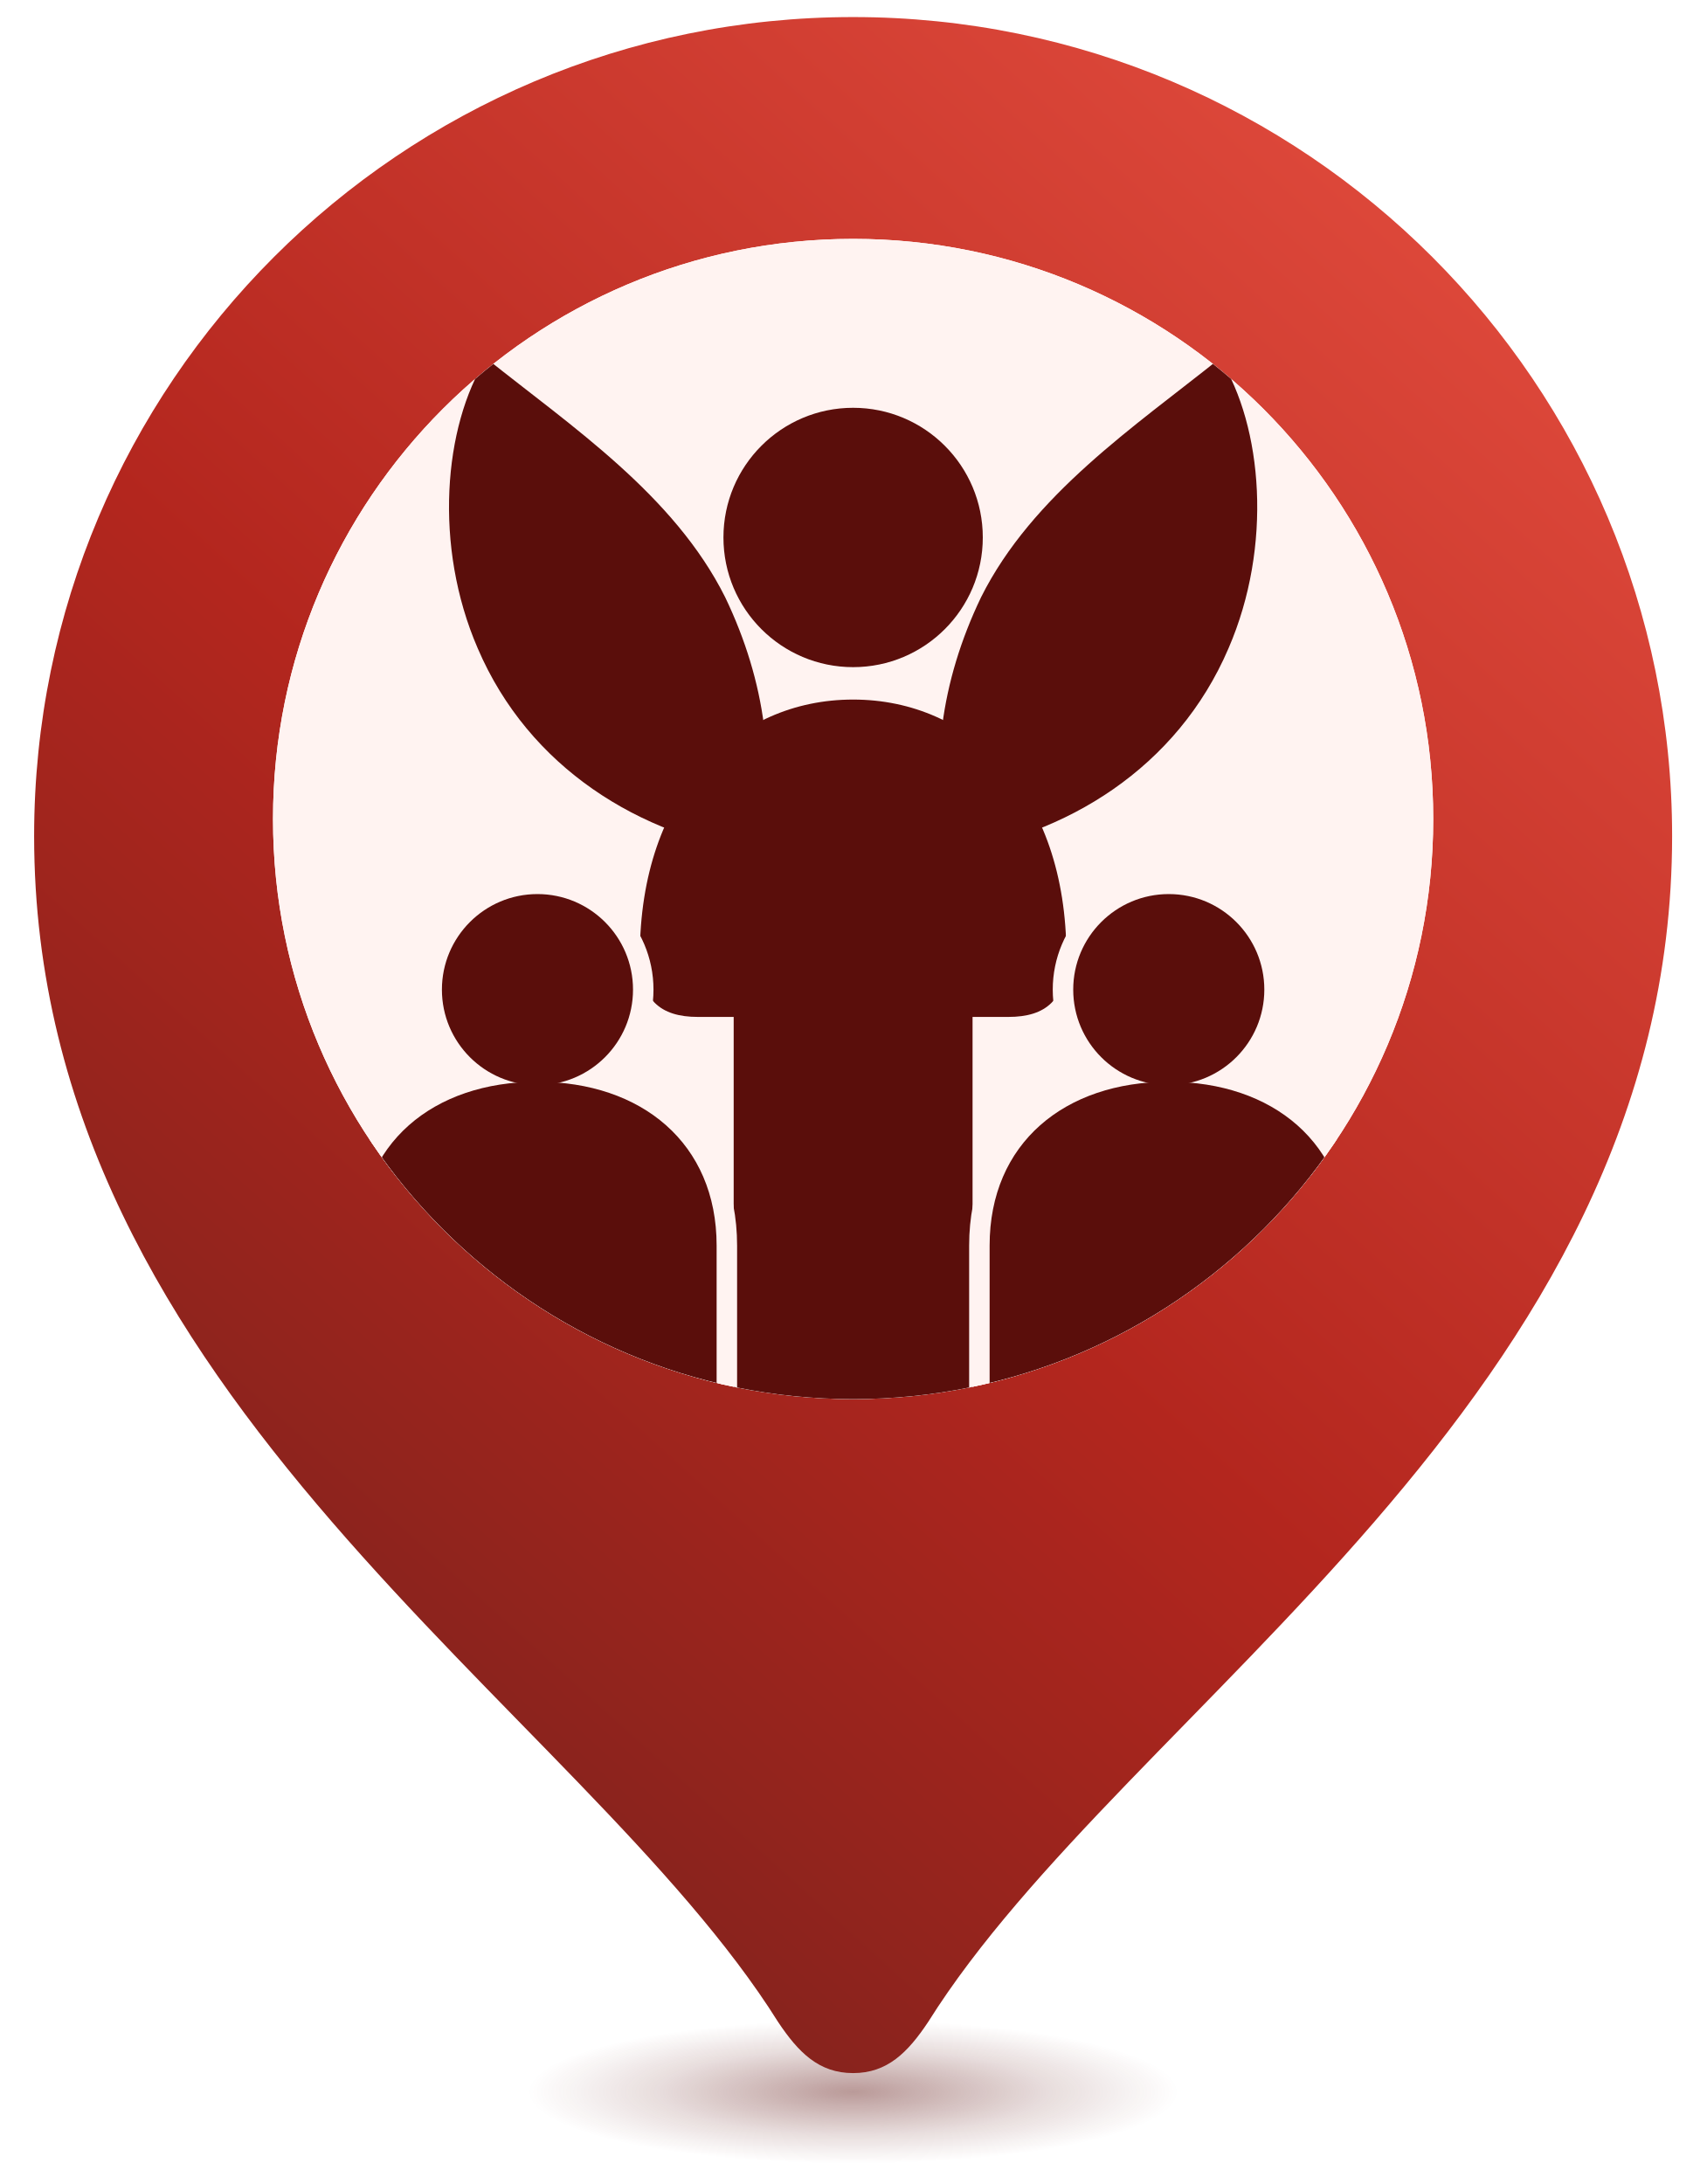
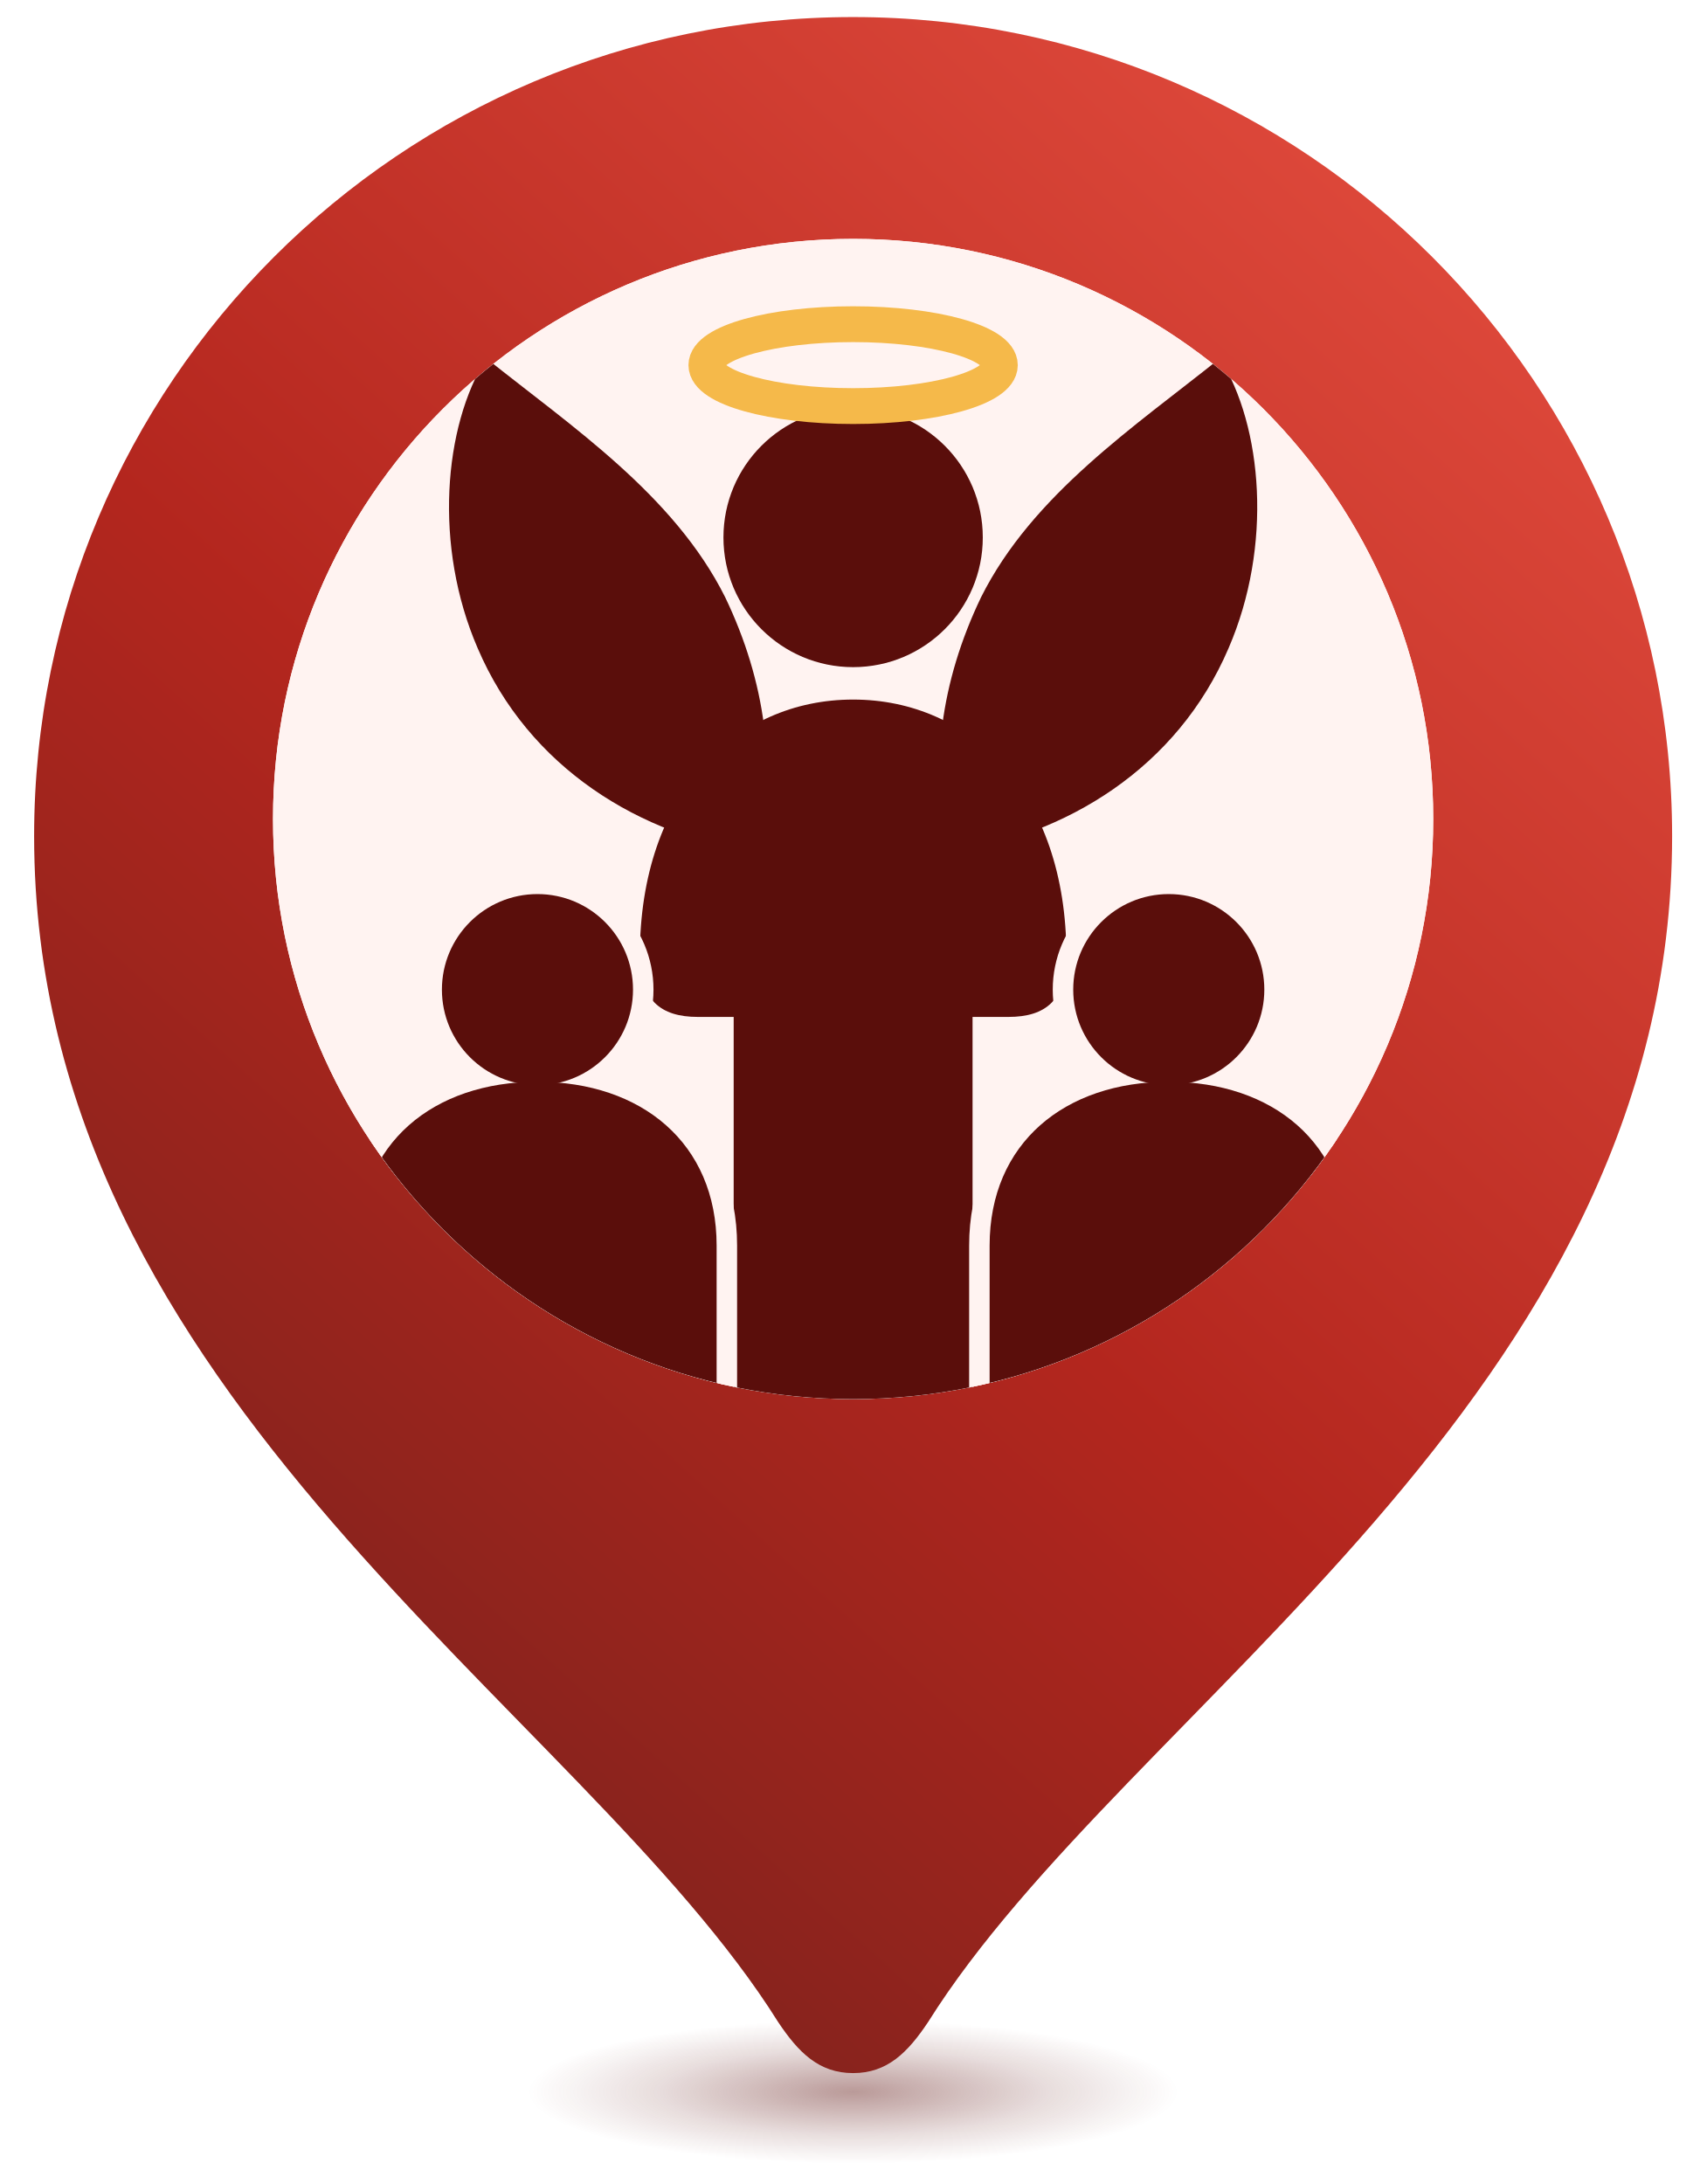
<svg xmlns="http://www.w3.org/2000/svg" viewBox="0 0 100 128" width="100" height="128">
  <defs>
    <linearGradient id="rp-pin" x1="0.85" y1="0.05" x2="0.2" y2="0.95">
      <stop offset="0" stop-color="#E04A3C" />
      <stop offset="0.55" stop-color="#B3261E" />
      <stop offset="1" stop-color="#7A221C" />
    </linearGradient>
    <radialGradient id="rp-shadow">
      <stop offset="0" stop-color="#5A0E0B" stop-opacity=".42" />
      <stop offset=".6" stop-color="#5A0E0B" stop-opacity=".14" />
      <stop offset="1" stop-color="#5A0E0B" stop-opacity="0" />
    </radialGradient>
    <clipPath id="rp-hole">
      <circle cx="50" cy="48" r="34" />
    </clipPath>
  </defs>
  <ellipse cx="50" cy="122.6" rx="19" ry="4.2" fill="url(#rp-shadow)" />
  <path fill="url(#rp-pin)" fill-rule="evenodd" d="M50 121.5c-2 0-3.2-1.2-4.4-3C34 100 2 82 2 49a48 48 0 0 1 96 0c0 33-32 51-43.6 69.5c-1.2 1.8-2.4 3-4.4 3ZM50 14a34 34 0 1 0 0 68a34 34 0 1 0 0-68Z" />
  <circle cx="50" cy="48" r="34" fill="#FFF3F1" />
  <g clip-path="url(#rp-hole)">
    <g fill="#5A0E0B">
      <path d="M44.5 50c-7-1-13.5-5-16.5-12c-2.6-6-2-13 .5-17c5 4 11 8 14 14c2.4 5 3 10 2 15Z" />
      <path d="M55.5 50c7-1 13.5-5 16.5-12c2.6-6 2-13-.5-17c-5 4-11 8-14 14c-2.4 5-3 10-2 15Z" />
      <circle cx="50" cy="31.5" r="7.6" />
      <path d="M37.5 56c0-9.5 5.6-15 12.5-15s12.5 5.5 12.5 15c0 2.6-1.2 3.6-3.4 3.6H57V86H43V59.6h-2.1c-2.2 0-3.4-1-3.4-3.6Z" />
    </g>
    <g fill="#FFF3F1" stroke="#FFF3F1" stroke-width="2.4">
      <circle cx="31.5" cy="58" r="5.6" />
      <path d="M21 86V73c0-6 4.4-9.6 10.5-9.6S42 67 42 73v13Z" />
      <circle cx="68.5" cy="58" r="5.6" />
      <path d="M58 86V73c0-6 4.4-9.6 10.5-9.6S79 67 79 73v13Z" />
    </g>
    <g fill="#5A0E0B">
      <circle cx="31.5" cy="58" r="5.6" />
      <path d="M21 86V73c0-6 4.4-9.6 10.5-9.6S42 67 42 73v13Z" />
      <circle cx="68.5" cy="58" r="5.6" />
      <path d="M58 86V73c0-6 4.4-9.6 10.5-9.6S79 67 79 73v13Z" />
    </g>
  </g>
+   <ellipse cx="50" cy="21.4" rx="8.6" ry="2.4" fill="none" stroke="#F5B94A" stroke-width="2.1" />
</svg>
